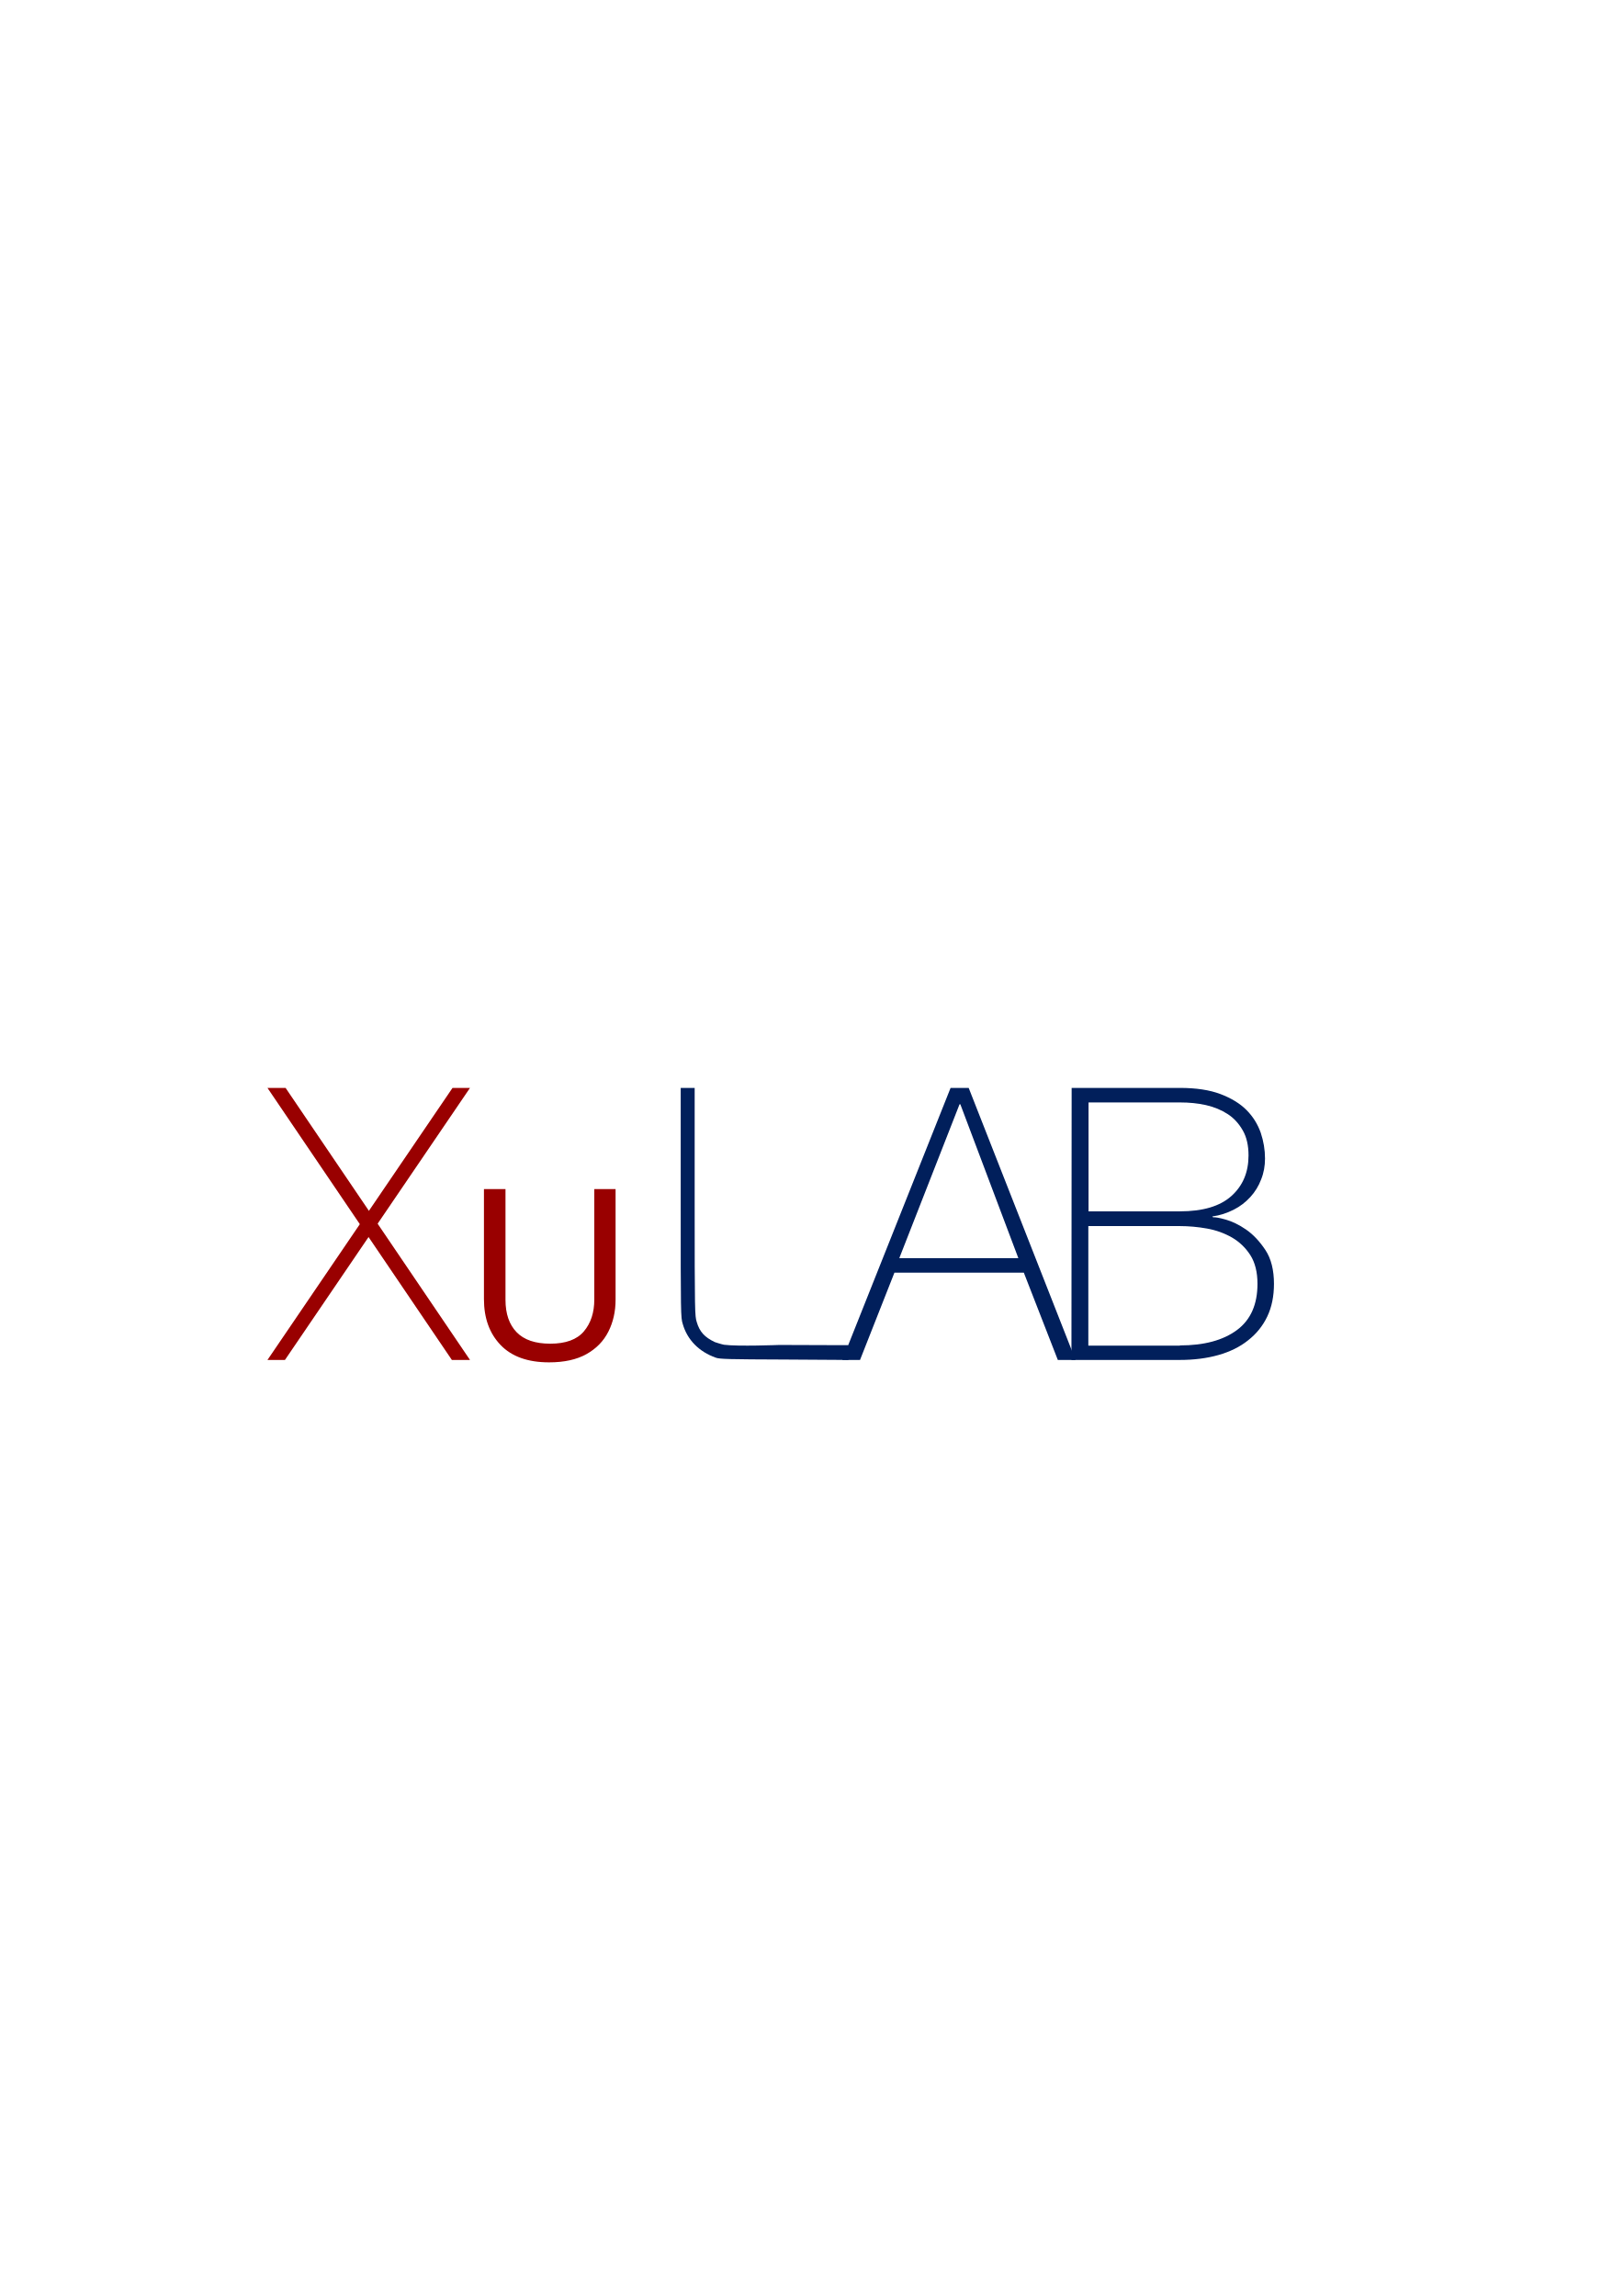
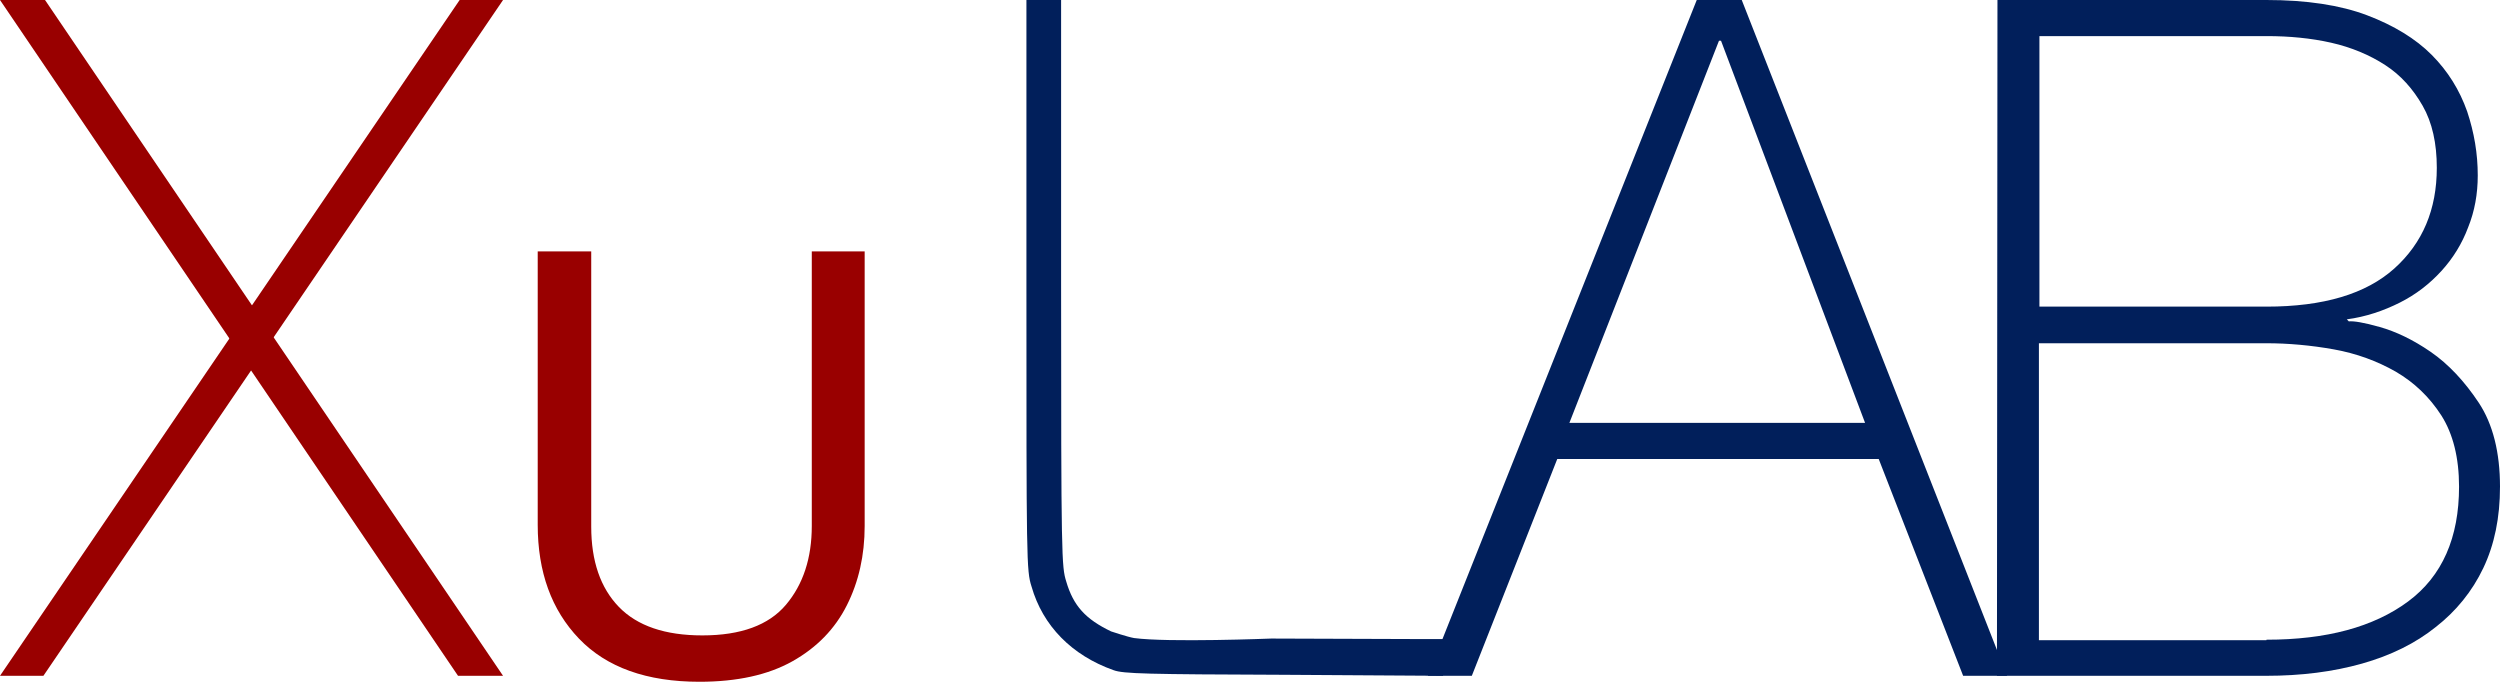
- <svg xmlns="http://www.w3.org/2000/svg" width="210mm" height="297mm" viewBox="0 0 210 297" version="1.1" id="svg1" xml:space="preserve">
+ <svg xmlns="http://www.w3.org/2000/svg" width="130.175mm" height="35.685mm" viewBox="0 0 130.175 35.685" version="1.1" id="svg1" xml:space="preserve">
  <defs id="defs1">
    <clipPath id="clip0-6">
      <rect x="384" y="392" width="492" height="248" id="rect1-7" />
    </clipPath>
  </defs>
-   <g id="layer1">
+   <g id="layer1" transform="translate(-34.59233,-140.7275)">
    <g clip-path="url(#clip0-6)" transform="matrix(0.2645833,0,0,0.2645833,-67.00767,34.10043)" id="g5">
      <text fill="#990000" font-family="STSong, STSong_MSFontService, sans-serif" font-weight="400" font-size="117px" transform="translate(479.291,536)" id="text1">U</text>
      <path d="m 777.1,403 h 52.932 c 7.861,0 14.527,1.001 19.8,3.002 5.274,2.002 9.552,4.604 12.736,7.806 3.184,3.203 5.472,6.905 6.965,11.109 1.393,4.203 2.089,8.306 2.089,12.609 0,3.603 -0.597,7.005 -1.89,10.208 -1.194,3.202 -2.985,6.104 -5.274,8.606 -2.288,2.502 -4.974,4.604 -8.158,6.205 -3.184,1.601 -6.667,2.802 -10.448,3.302 l 0.398,0.401 c 0.896,-0.1 2.886,0.2 6.07,1.1 3.184,0.901 6.567,2.502 10.049,4.904 3.482,2.402 6.666,5.804 9.452,10.008 2.786,4.203 4.179,9.807 4.179,16.512 0,6.105 -1.094,11.409 -3.283,16.012 -2.189,4.604 -5.373,8.506 -9.353,11.609 -3.98,3.202 -8.855,5.604 -14.527,7.205 -5.671,1.601 -11.939,2.402 -18.904,2.402 H 777 Z m 52.932,60.345 c 11.243,0 19.601,-2.501 25.173,-7.505 5.572,-5.004 8.358,-11.609 8.358,-19.815 0,-4.804 -0.896,-8.907 -2.786,-12.209 -1.89,-3.303 -4.278,-6.005 -7.363,-8.006 -3.084,-2.002 -6.666,-3.503 -10.646,-4.404 -3.98,-0.9 -8.258,-1.301 -12.636,-1.301 h -44.774 v 53.24 z m 0,65.55 c 11.84,0 21.094,-2.502 27.86,-7.506 6.765,-5.004 10.049,-12.609 10.049,-22.617 0,-5.704 -1.194,-10.408 -3.483,-14.01 -2.388,-3.703 -5.372,-6.505 -8.954,-8.607 -3.682,-2.102 -7.761,-3.603 -12.239,-4.403 -4.477,-0.801 -8.954,-1.201 -13.233,-1.201 h -44.774 v 58.444 h 44.774 z" fill="#011f5b" fill-rule="evenodd" id="path1" />
      <path d="m 662.881,528.767 -28.705,-0.1 c 0,0 -20.274,0.804 -26.998,-0.1 -1.205,-0.201 -4.517,-1.306 -4.517,-1.306 -5.018,-2.411 -7.427,-5.023 -8.832,-9.845 -0.904,-2.913 -1.004,-4.42 -1.004,-58.664 V 403 H 588.911 586 v 56.153 c 0,54.245 0,56.154 1.004,59.268 2.208,7.735 7.929,13.561 16.159,16.474 1.907,0.703 6.423,0.804 33.523,0.904 L 668,536 v -1.908 -5.325" fill="#011f5b" fill-rule="evenodd" id="path2-2" />
      <path d="m 717.921,403 h 8.854 L 779,536 h -8.654 L 753.733,493.336 H 690.466 L 673.654,536 H 665 Z m 33.126,83.225 -28.351,-75.213 h -0.398 l -29.445,75.213 z" fill="#011f5b" fill-rule="evenodd" id="path3-1" />
      <path d="M 384,536 474.458,403 H 483 l -90.458,133 z" fill="#990000" fill-rule="evenodd" id="path4-6" />
      <path d="M 0,133 90.14,0 H 99 L 8.86,133 Z" fill="#990000" fill-rule="evenodd" transform="matrix(-1,0,0,1,483,403)" id="path5-4" />
    </g>
  </g>
+   <style type="text/css" id="style1">
+ 	.st0{fill:#990000;}
+ 	.st1{enable-background:new    ;}
+ 	.st2{fill:#011F5B;}
+ </style>
</svg>
